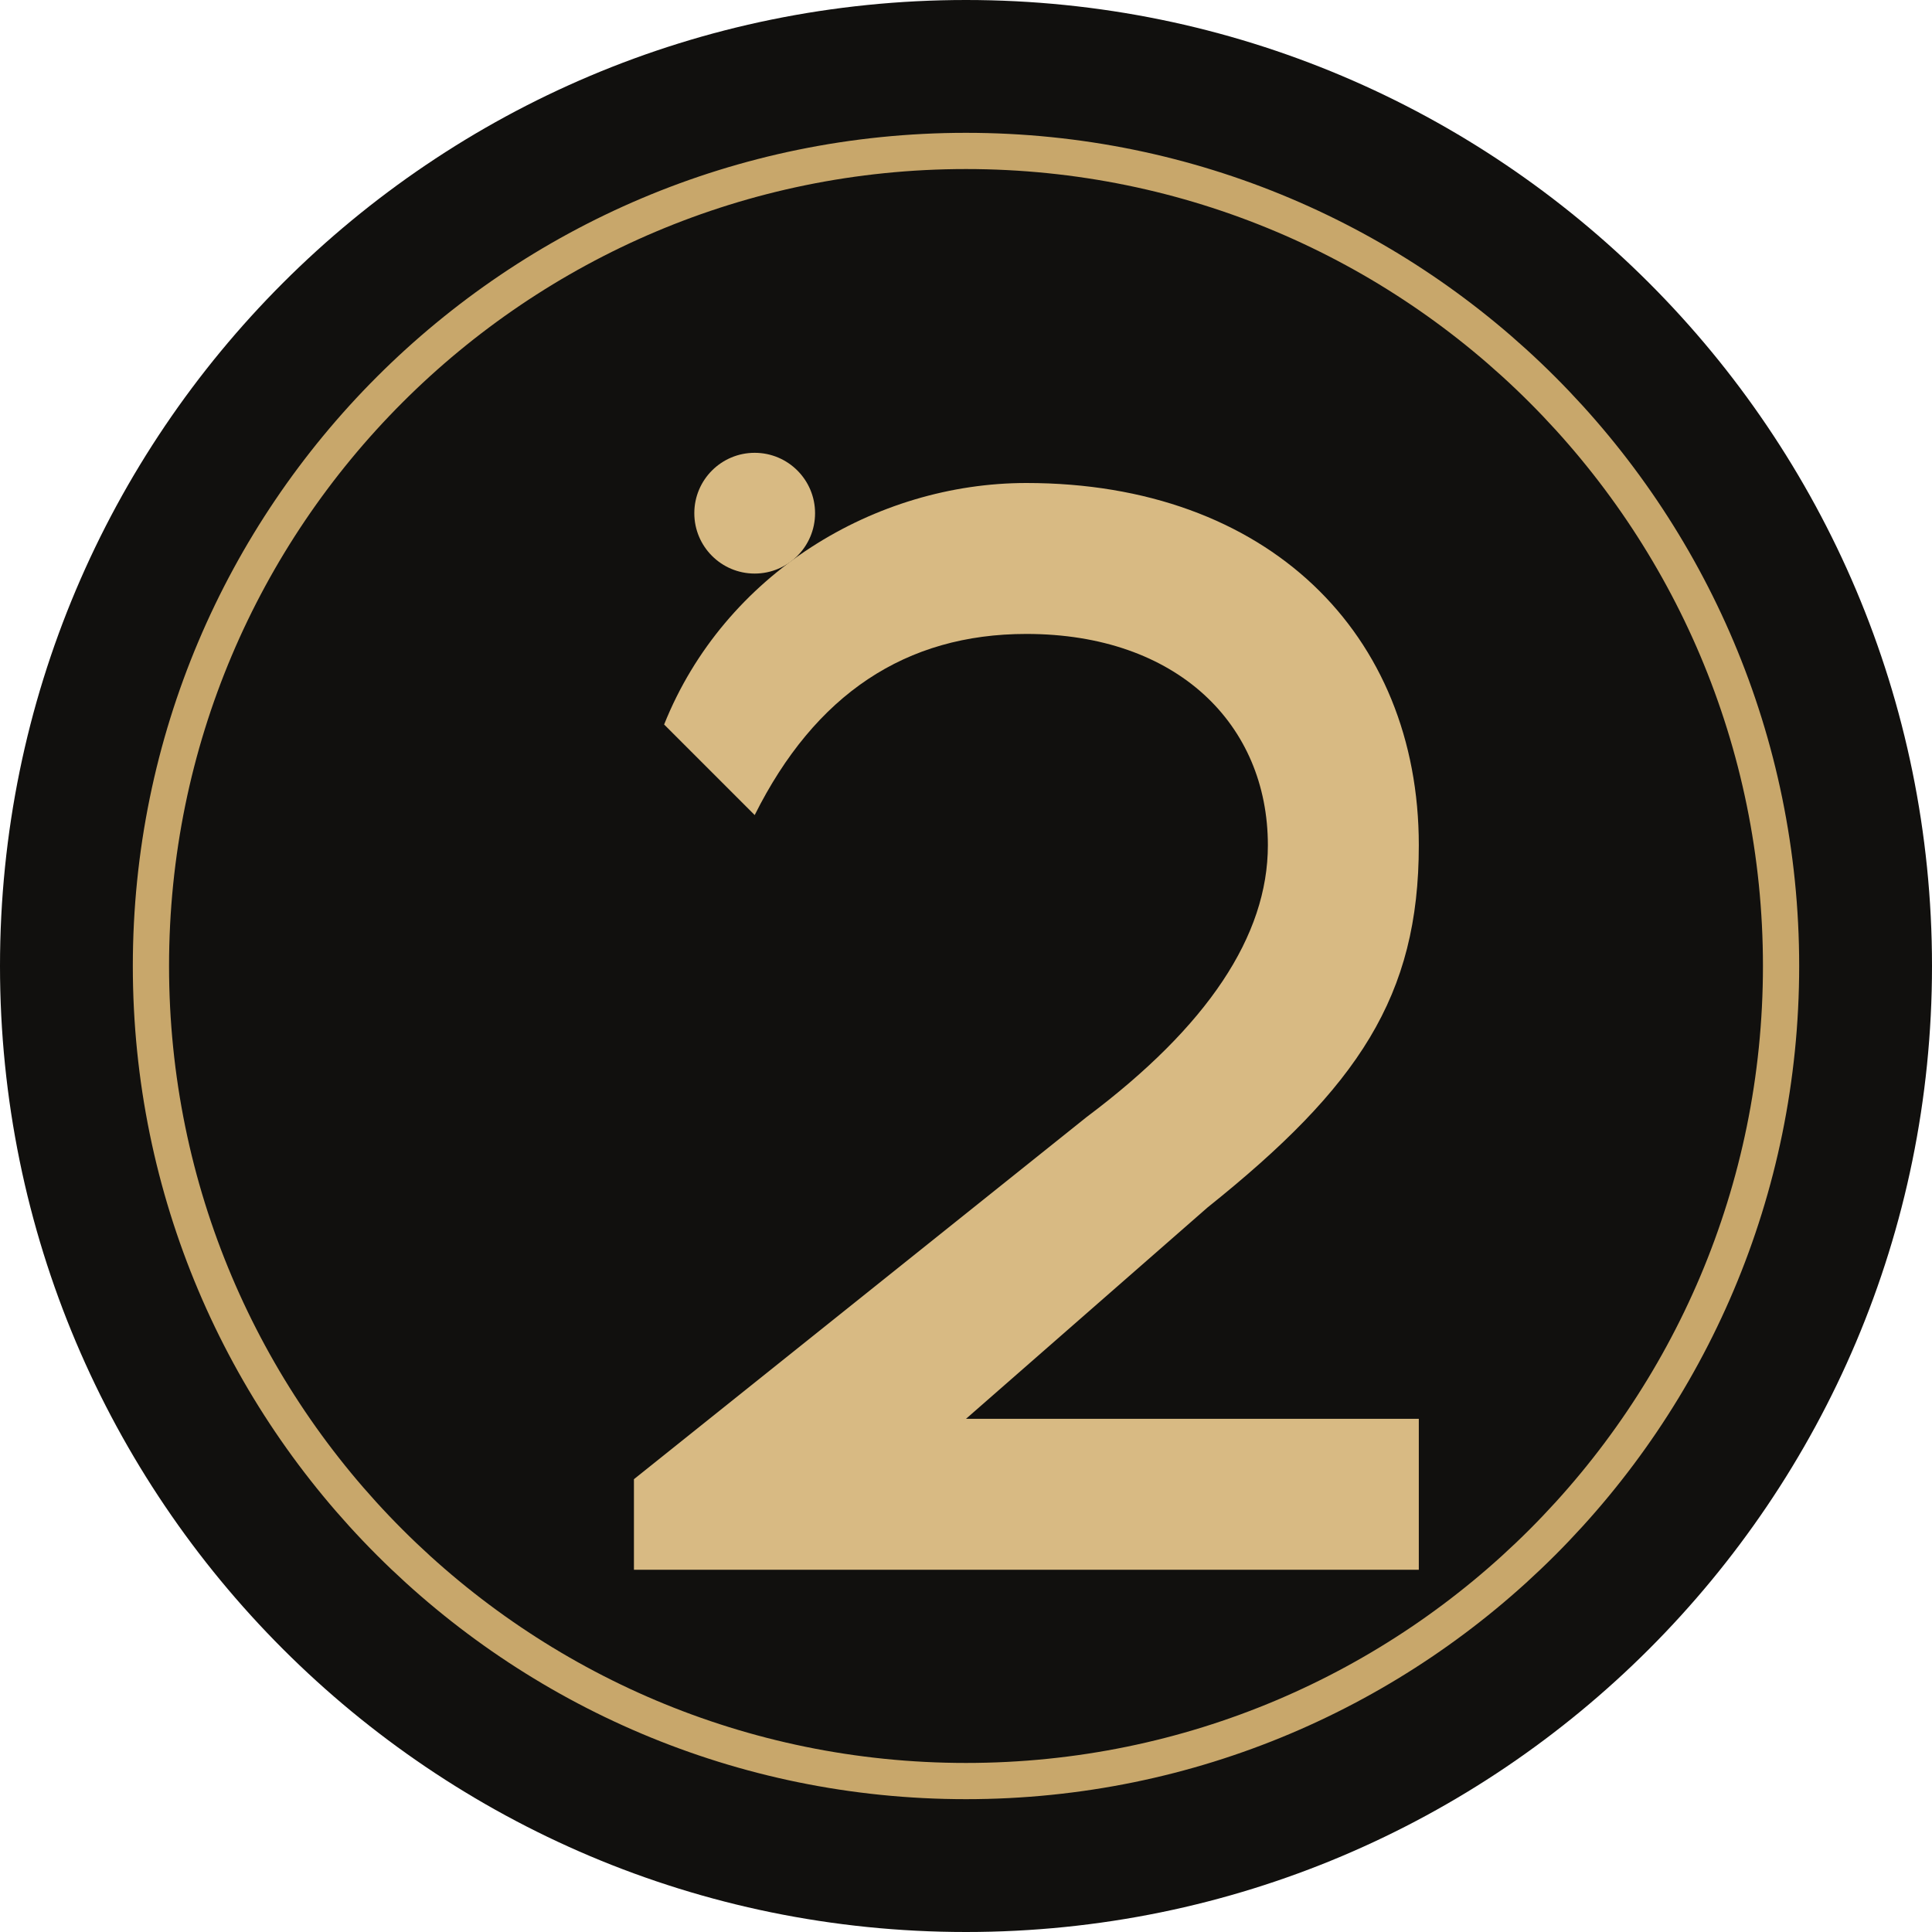
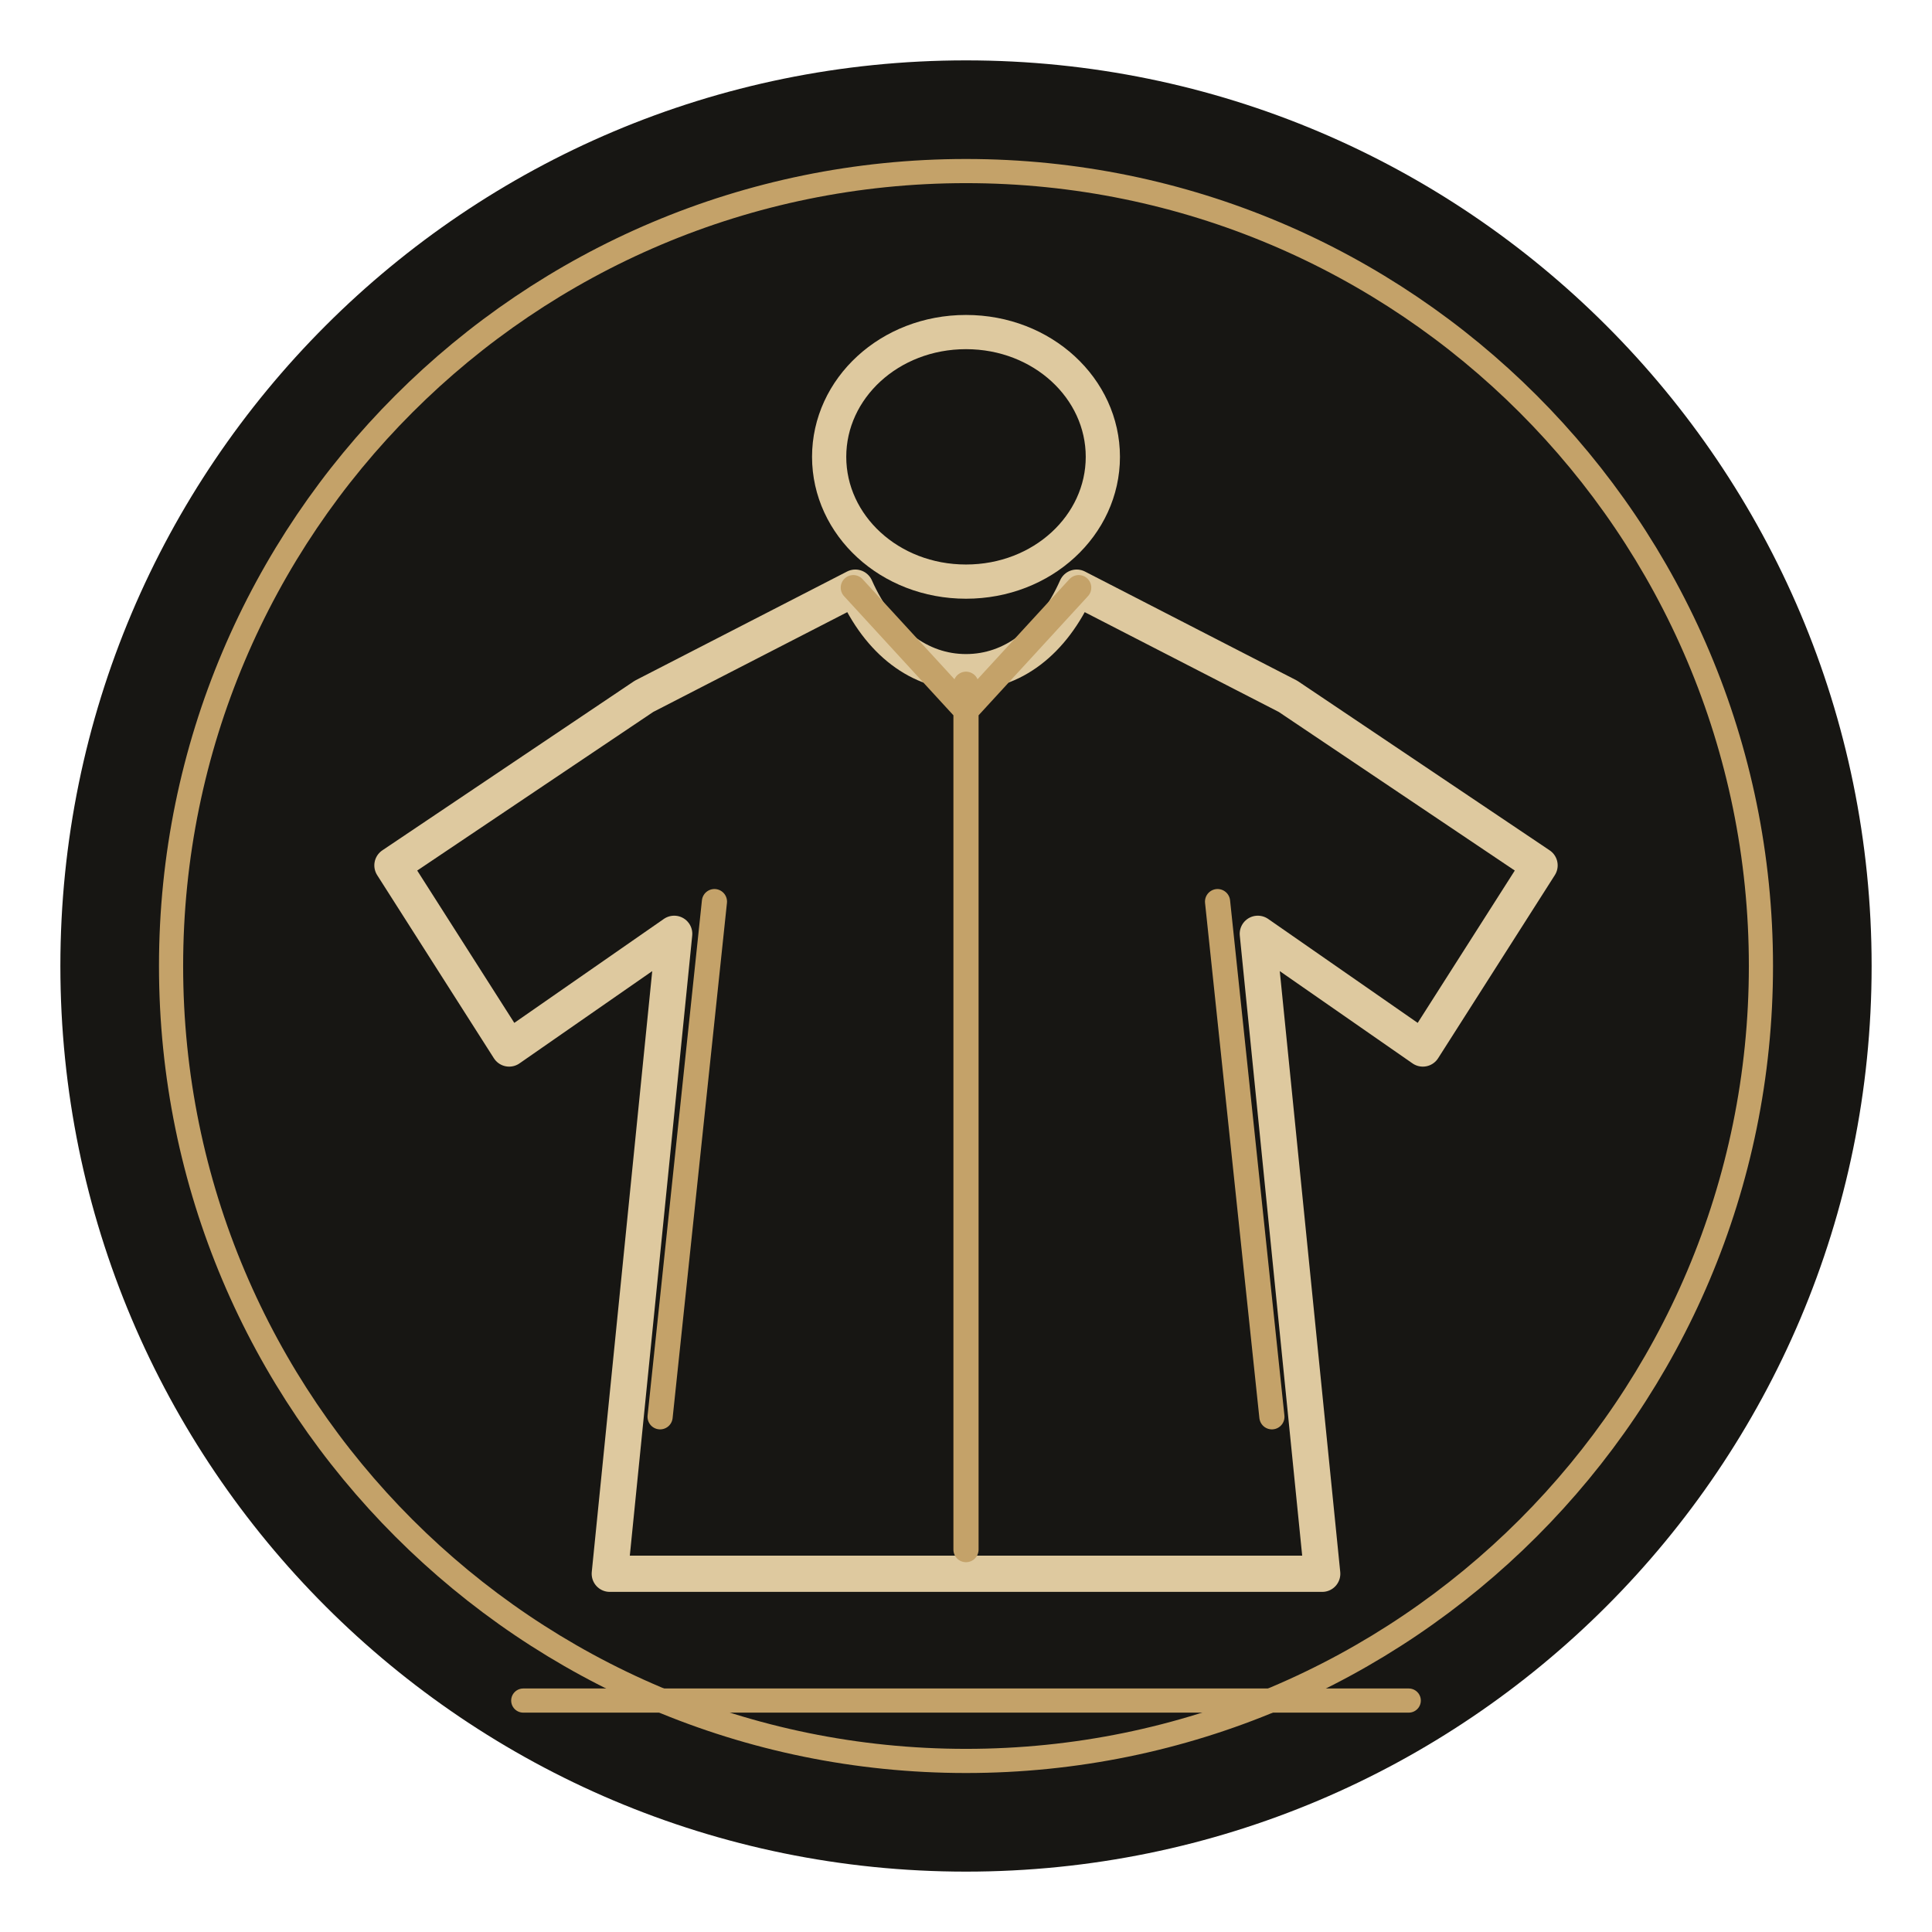
- <svg xmlns="http://www.w3.org/2000/svg" viewBox="0 0 64 64">
-   <rect width="64" height="64" rx="32" fill="#11100e" />
-   <circle cx="32" cy="32" r="27" fill="none" stroke="#c8a76b" stroke-width="1.2" />
-   <path d="M22 24c2-5 7-8 12-8 8 0 13 5 13 12 0 5-2 8-7 12l-8 7h15v5H21v-3l15-12c4-3 6-6 6-9 0-4-3-7-8-7-4 0-7 2-9 6z" fill="#d8ba83" />
-   <circle cx="25" cy="17" r="2" fill="#d8ba83" />
+ <svg xmlns="http://www.w3.org/2000/svg" viewBox="0 0 96 96" fill="none">
+   <rect x="3" y="3" width="90" height="90" rx="45" fill="#171613" />
+   <circle cx="48" cy="48" r="39.5" stroke="#C4A269" stroke-width="1.2" />
+   <path d="M48 16.5c-3.8 0-6.8 2.8-6.8 6.2s3 6.2 6.8 6.2 6.8-2.8 6.8-6.2-3-6.2-6.8-6.2Z" stroke="#DEC99F" stroke-width="1.7" />
+   <path d="M42.5 29.2 32 34.6 19.5 43l5.8 9.1 8.2-5.7-3.2 31.8h35.4l-3.2-31.8 8.2 5.7 5.8-9.1L64 34.6l-10.5-5.4c-1.2 2.7-3.2 4.2-5.5 4.2s-4.3-1.5-5.5-4.2Z" stroke="#DEC99F" stroke-width="1.8" stroke-linejoin="round" />
+   <path d="m48 34 0 43M42.4 29.2l5.6 6.1 5.6-6.1M35.5 44.8l-2.7 25.6M60.5 44.8l2.7 25.6" stroke="#C4A269" stroke-width="1.25" stroke-linecap="round" />
+   <path d="M26 84.5h44" stroke="#C4A269" stroke-width="1.2" stroke-linecap="round" />
</svg>
